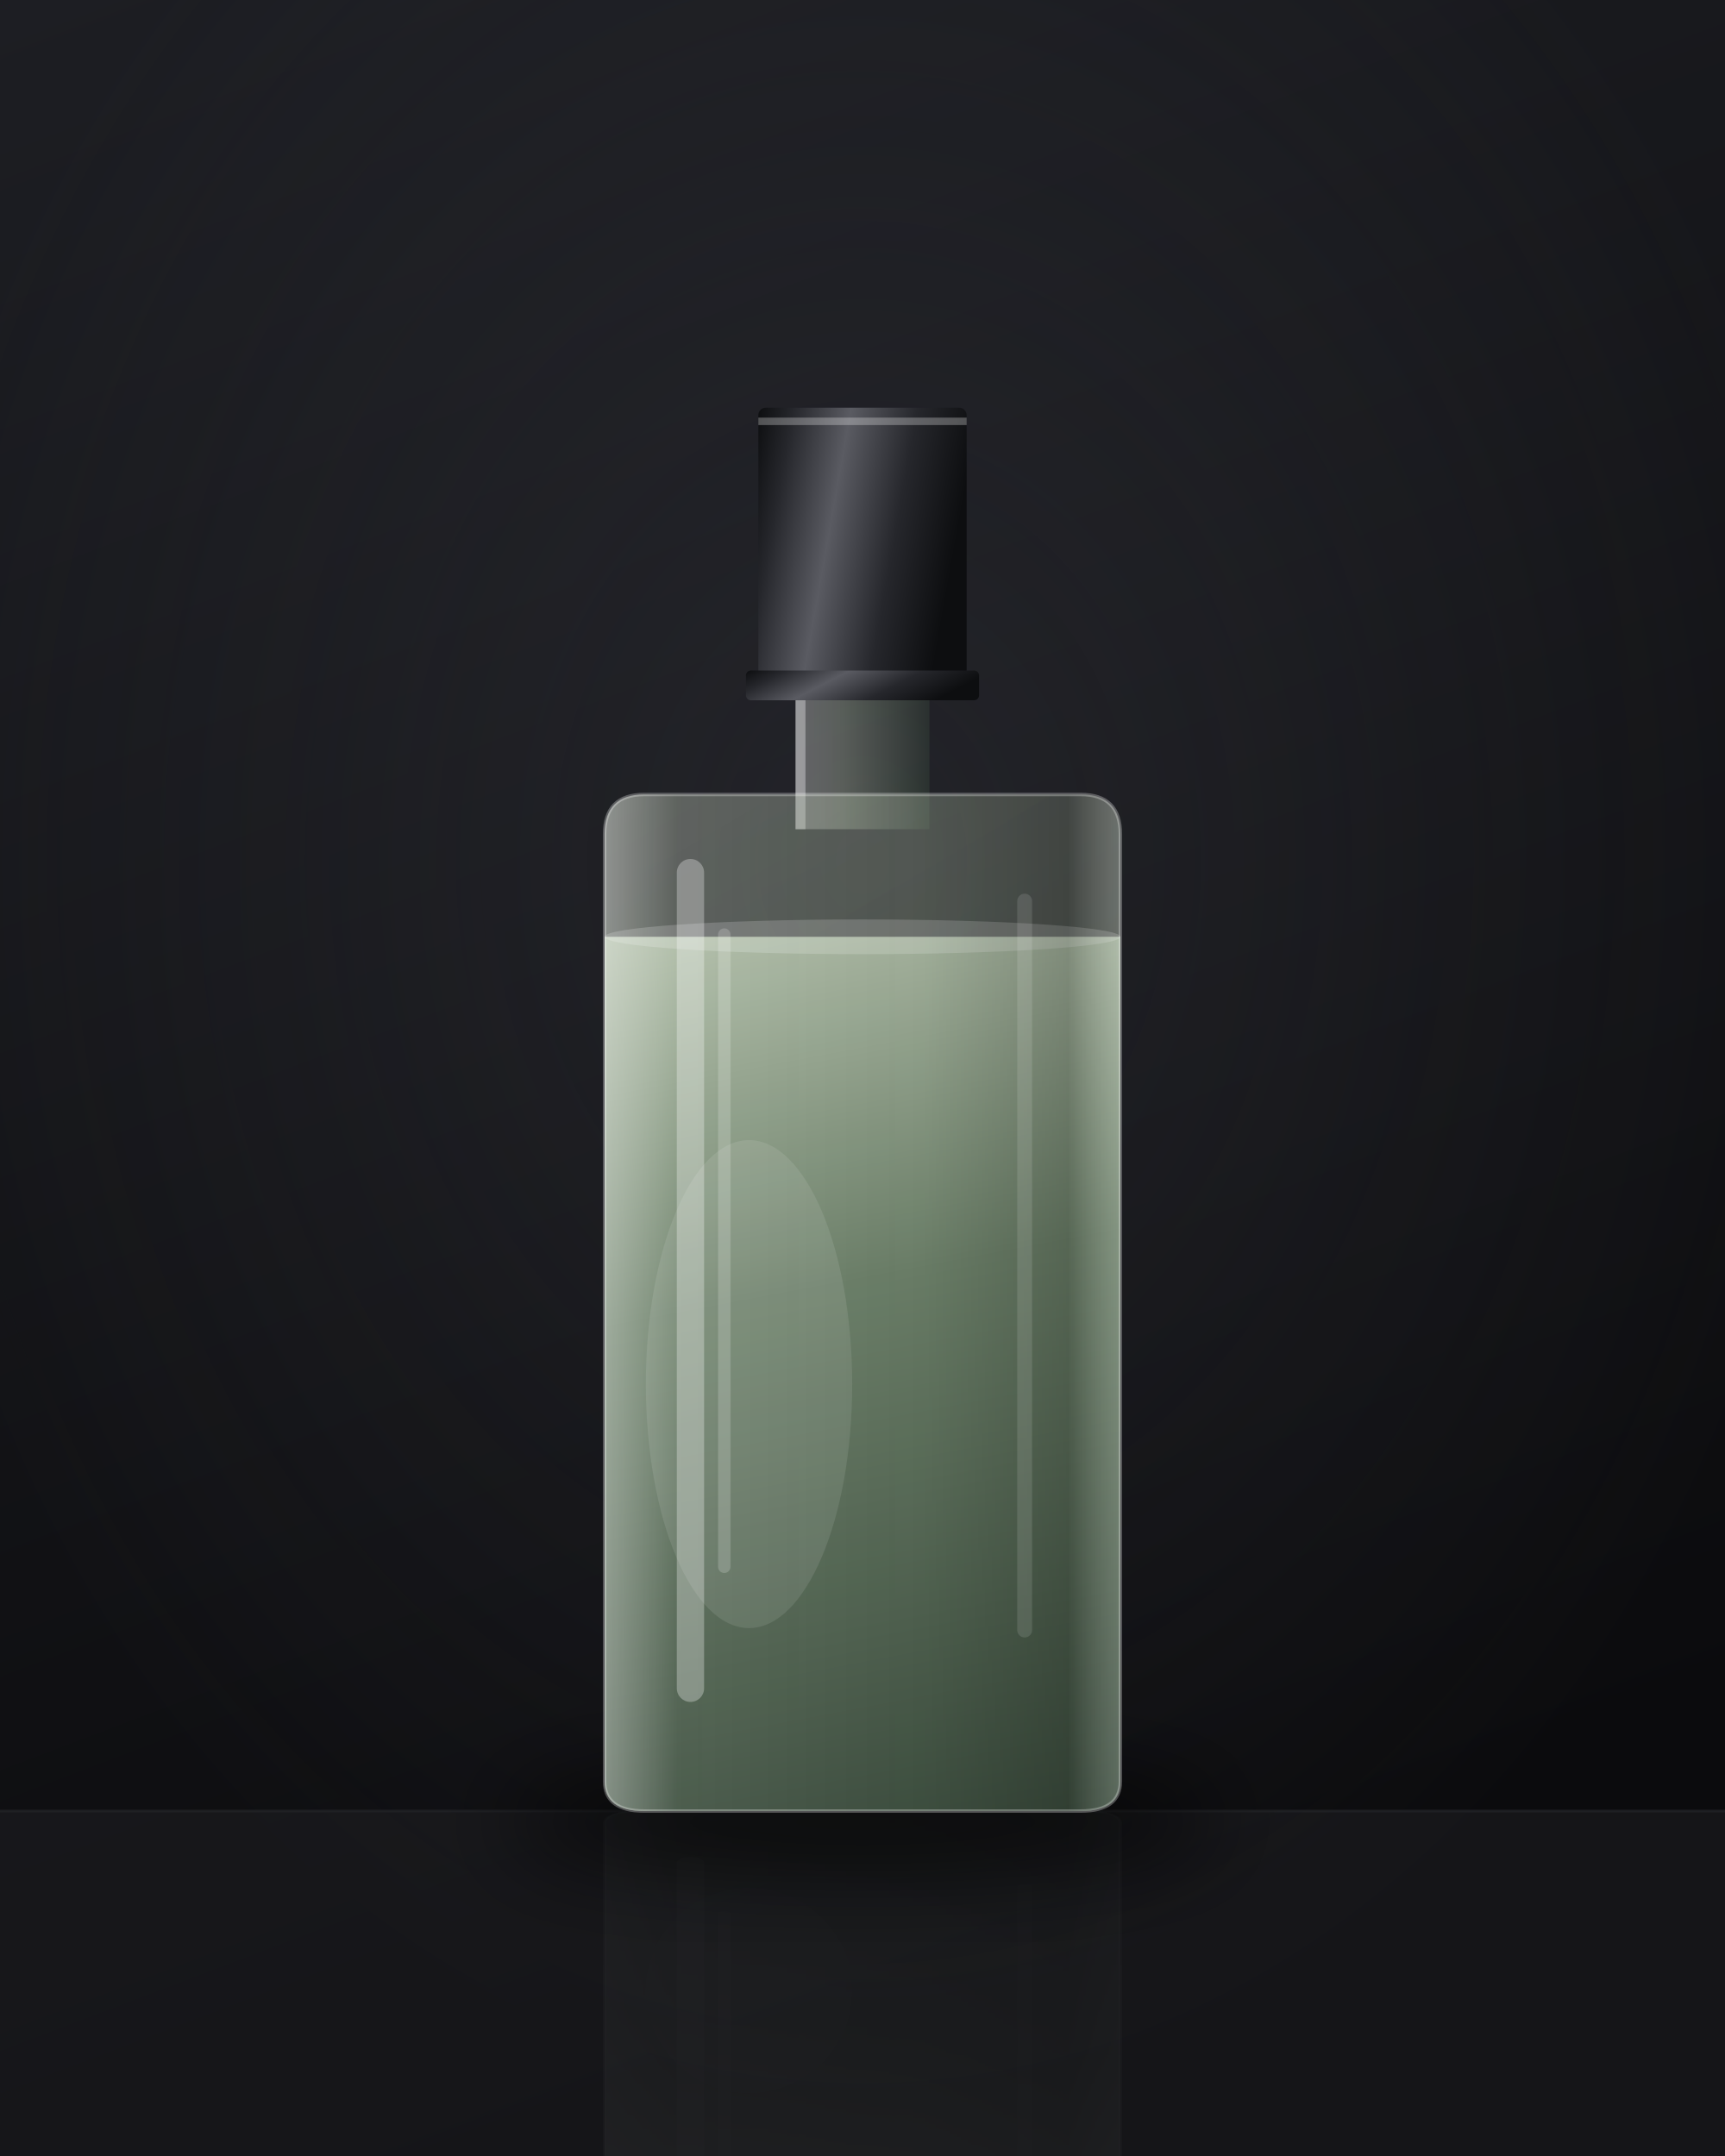
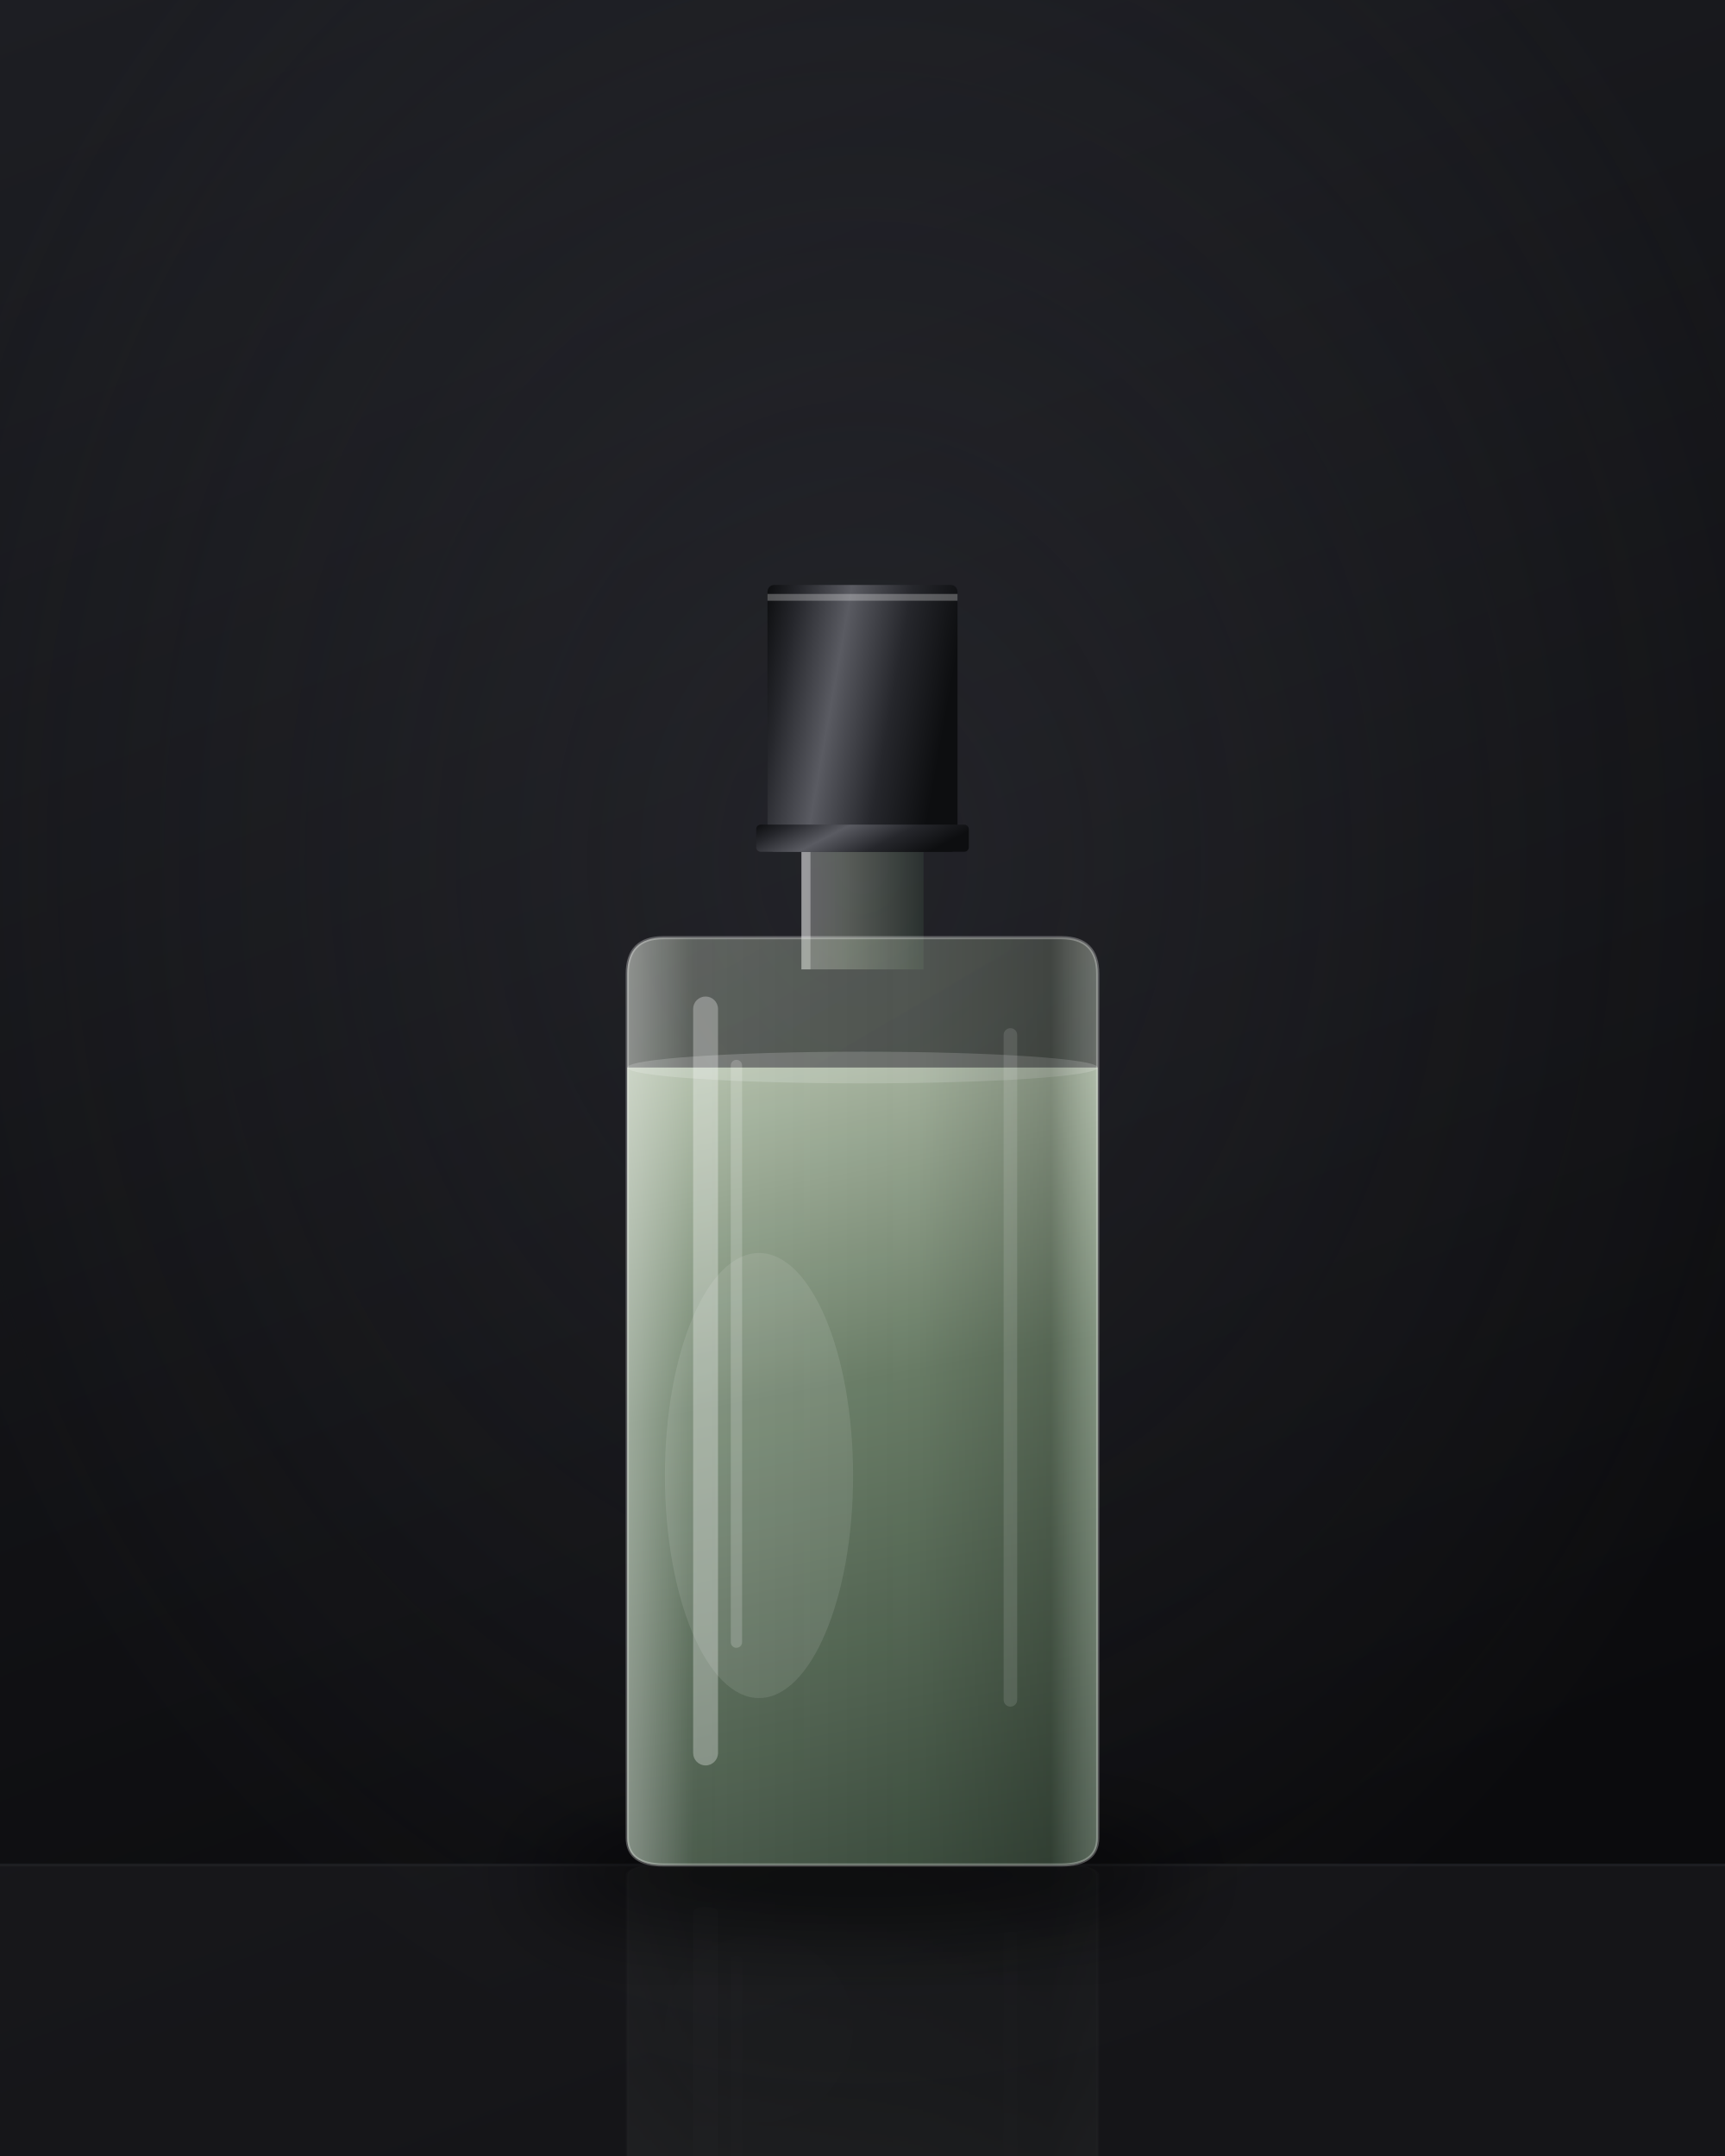
<svg xmlns="http://www.w3.org/2000/svg" viewBox="0 0 640 800" width="640" height="800" role="img">
  <defs>
    <linearGradient id="bg-catmen" x1="0" y1="0" x2="0.3" y2="1">
      <stop offset="0" stop-color="#1D1E23" />
      <stop offset="1" stop-color="#0B0B0D" />
    </linearGradient>
    <radialGradient id="glow-catmen" cx="0.5" cy="0.4" r="0.58">
      <stop offset="0" stop-color="#3D3E46" stop-opacity="0.8" />
      <stop offset="1" stop-color="#3D3E46" stop-opacity="0" />
    </radialGradient>
    <linearGradient id="liq-catmen" x1="0" y1="0" x2="0.25" y2="1">
      <stop offset="0" stop-color="#BFCBB6" />
      <stop offset="0.45" stop-color="#6C8069" />
      <stop offset="1" stop-color="#3D4E3F" />
    </linearGradient>
    <linearGradient id="empty-catmen" x1="0" y1="0" x2="0.3" y2="1">
      <stop offset="0" stop-color="#BFCBB6" stop-opacity="0.34" />
      <stop offset="1" stop-color="#6C8069" stop-opacity="0.42" />
    </linearGradient>
    <linearGradient id="glass-catmen" x1="0" y1="0" x2="1" y2="0">
      <stop offset="0" stop-color="#ffffff" stop-opacity="0.34" />
      <stop offset="0.14" stop-color="#ffffff" stop-opacity="0.05" />
      <stop offset="0.62" stop-color="#000000" stop-opacity="0.04" />
      <stop offset="0.9" stop-color="#000000" stop-opacity="0.2" />
      <stop offset="1" stop-color="#ffffff" stop-opacity="0.16" />
    </linearGradient>
    <linearGradient id="cap-catmen" x1="0" y1="0" x2="1" y2="0.25">
      <stop offset="0" stop-color="#0D0E10" />
      <stop offset="0.16" stop-color="#26272C" />
      <stop offset="0.42" stop-color="#5A5B62" />
      <stop offset="0.72" stop-color="#26272C" />
      <stop offset="1" stop-color="#0D0E10" />
    </linearGradient>
    <linearGradient id="neck-catmen" x1="0" y1="0" x2="1" y2="0">
      <stop offset="0" stop-color="#ffffff" stop-opacity="0.3" />
      <stop offset="0.35" stop-color="#BFCBB6" stop-opacity="0.35" />
      <stop offset="1" stop-color="#3D4E3F" stop-opacity="0.35" />
    </linearGradient>
    <linearGradient id="fade-catmen" x1="0" y1="0" x2="0" y2="1">
      <stop offset="0" stop-color="#ffffff" stop-opacity="0.55" />
      <stop offset="1" stop-color="#ffffff" stop-opacity="0" />
    </linearGradient>
    <mask id="reflect-catmen">
      <rect x="-1000" y="-1000" width="2000" height="2000" fill="url(#fade-catmen)" />
    </mask>
    <filter id="soft-catmen" x="-60%" y="-60%" width="220%" height="220%">
      <feGaussianBlur stdDeviation="16" />
    </filter>
  </defs>
  <rect width="640" height="800" fill="url(#bg-catmen)" />
  <rect width="640" height="800" fill="url(#glow-catmen)" opacity="0.45" />
-   <rect y="672" width="640" height="128" fill="#212226" opacity="0.45" />
-   <path d="M 0 672 L 640 672" stroke="#212226" stroke-opacity="0.8" />
-   <ellipse cx="320" cy="676" rx="132.48" ry="20.24" fill="#040405" opacity="0.65" filter="url(#soft-catmen)" />
-   <g mask="url(#reflect-catmen)" opacity="0.16" transform="translate(320 672) scale(0.92 -0.3864)">
+   <rect y="692" width="640" height="108" fill="#212226" opacity="0.45" />
+   <path d="M 0 692 L 640 692" stroke="#212226" stroke-opacity="0.8" />
+   <ellipse cx="320" cy="696" rx="120.839" ry="18.462" fill="#040405" opacity="0.65" filter="url(#soft-catmen)" />
+   <g mask="url(#reflect-catmen)" opacity="0.16" transform="translate(320 692) scale(0.8391608 -0.3524476)">
    <clipPath id="clip-catmen">
      <path d="M -104 -12 L -104 -394 Q -104 -410 -88 -410 L 88 -410 Q 104 -410 104 -394 L 104 -12 Q 104 0 88 0 L -88 0 Q -104 0 -104 -12 Z" />
    </clipPath>
    <rect x="-27" y="-448" width="54" height="52" fill="url(#neck-catmen)" />
    <rect x="-27" y="-448" width="4" height="52" fill="#ffffff" opacity="0.35" />
    <rect x="-42" y="-566" width="84" height="118" rx="3" fill="url(#cap-catmen)" />
    <rect x="-42" y="-562" width="84" height="3" fill="#ffffff" opacity="0.28" />
    <rect x="-47" y="-460" width="94" height="12" rx="2" fill="url(#cap-catmen)" />
    <path d="M -104 -12 L -104 -394 Q -104 -410 -88 -410 L 88 -410 Q 104 -410 104 -394 L 104 -12 Q 104 0 88 0 L -88 0 Q -104 0 -104 -12 Z" fill="url(#empty-catmen)" />
    <g clip-path="url(#clip-catmen)">
      <rect x="-260" y="-352.6" width="520" height="392.6" fill="url(#liq-catmen)" />
      <ellipse cx="0" cy="-352.6" rx="104" ry="7" fill="#ffffff" opacity="0.18" />
      <ellipse cx="-45.76" cy="-172.2" rx="41.6" ry="98.4" fill="#ffffff" opacity="0.1" />
    </g>
    <path d="M -104 -12 L -104 -394 Q -104 -410 -88 -410 L 88 -410 Q 104 -410 104 -394 L 104 -12 Q 104 0 88 0 L -88 0 Q -104 0 -104 -12 Z" fill="url(#glass-catmen)" />
    <path d="M -104 -12 L -104 -394 Q -104 -410 -88 -410 L 88 -410 Q 104 -410 104 -394 L 104 -12 Q 104 0 88 0 L -88 0 Q -104 0 -104 -12 Z" fill="none" stroke="#ffffff" stroke-opacity="0.28" stroke-width="1.4" />
    <g clip-path="url(#clip-catmen)">
      <rect x="-74.88" y="-384" width="11" height="340" rx="5.5" fill="#ffffff" opacity="0.3" />
      <rect x="-58.24" y="-356" width="5" height="260" rx="2.5" fill="#ffffff" opacity="0.18" />
      <rect x="62.4" y="-370" width="6" height="300" rx="3" fill="#ffffff" opacity="0.12" />
    </g>
  </g>
-   <g transform="translate(320 672) scale(0.92)">
+   <g transform="translate(320 692) scale(0.8391608)">
    <clipPath id="clip-catmen">
      <path d="M -104 -12 L -104 -394 Q -104 -410 -88 -410 L 88 -410 Q 104 -410 104 -394 L 104 -12 Q 104 0 88 0 L -88 0 Q -104 0 -104 -12 Z" />
    </clipPath>
    <rect x="-27" y="-448" width="54" height="52" fill="url(#neck-catmen)" />
    <rect x="-27" y="-448" width="4" height="52" fill="#ffffff" opacity="0.35" />
    <rect x="-42" y="-566" width="84" height="118" rx="3" fill="url(#cap-catmen)" />
    <rect x="-42" y="-562" width="84" height="3" fill="#ffffff" opacity="0.28" />
    <rect x="-47" y="-460" width="94" height="12" rx="2" fill="url(#cap-catmen)" />
    <path d="M -104 -12 L -104 -394 Q -104 -410 -88 -410 L 88 -410 Q 104 -410 104 -394 L 104 -12 Q 104 0 88 0 L -88 0 Q -104 0 -104 -12 Z" fill="url(#empty-catmen)" />
    <g clip-path="url(#clip-catmen)">
      <rect x="-260" y="-352.6" width="520" height="392.6" fill="url(#liq-catmen)" />
      <ellipse cx="0" cy="-352.6" rx="104" ry="7" fill="#ffffff" opacity="0.18" />
      <ellipse cx="-45.76" cy="-172.2" rx="41.6" ry="98.4" fill="#ffffff" opacity="0.1" />
    </g>
    <path d="M -104 -12 L -104 -394 Q -104 -410 -88 -410 L 88 -410 Q 104 -410 104 -394 L 104 -12 Q 104 0 88 0 L -88 0 Q -104 0 -104 -12 Z" fill="url(#glass-catmen)" />
    <path d="M -104 -12 L -104 -394 Q -104 -410 -88 -410 L 88 -410 Q 104 -410 104 -394 L 104 -12 Q 104 0 88 0 L -88 0 Q -104 0 -104 -12 Z" fill="none" stroke="#ffffff" stroke-opacity="0.28" stroke-width="1.4" />
    <g clip-path="url(#clip-catmen)">
      <rect x="-74.88" y="-384" width="11" height="340" rx="5.5" fill="#ffffff" opacity="0.3" />
      <rect x="-58.24" y="-356" width="5" height="260" rx="2.5" fill="#ffffff" opacity="0.18" />
      <rect x="62.4" y="-370" width="6" height="300" rx="3" fill="#ffffff" opacity="0.12" />
    </g>
  </g>
</svg>
